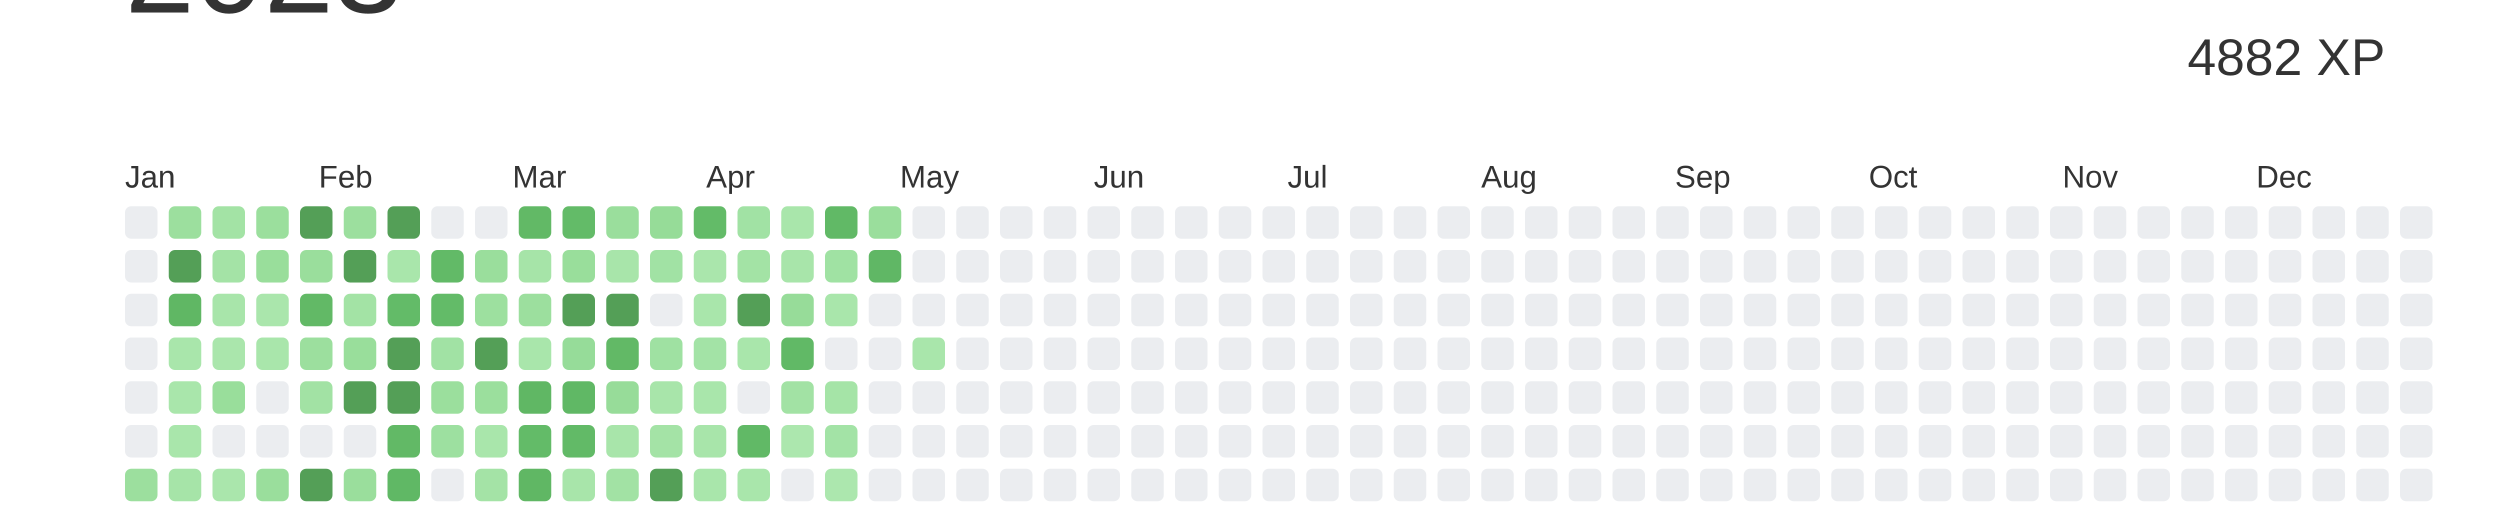
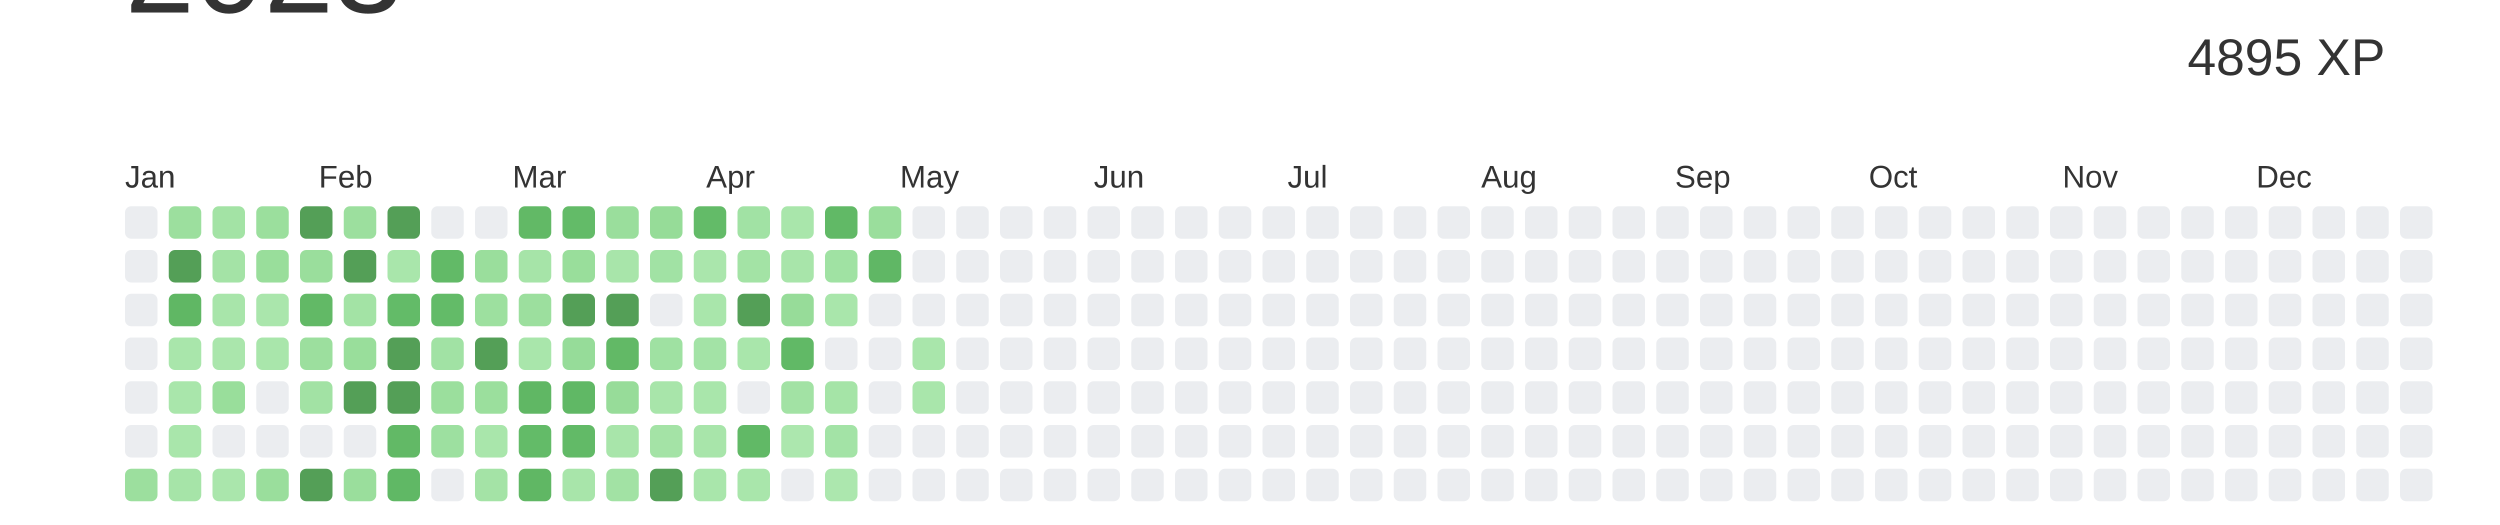
<svg xmlns="http://www.w3.org/2000/svg" baseProfile="full" height="42mm" version="1.1" viewBox="0,0,200,42" width="200mm">
  <defs />
  <rect fill="#ffffff" height="42" width="200" x="0" y="0" />
  <text alignment-baseline="hanging" fill="#333333" style="font-size:10.0px; font-family:Arial;" x="10" y="1">2023</text>
-   <text alignment-baseline="hanging" fill="#333333" style="font-size:4.125px; font-family:Arial;" x="175" y="6">4882 XP</text>
+   <text alignment-baseline="hanging" fill="#333333" style="font-size:4.125px; font-family:Arial;" x="175" y="6">4895 XP</text>
  <text fill="#333333" style="font-size:2.5px; font-family:Arial" x="10.0" y="15">Jan</text>
  <text fill="#333333" style="font-size:2.5px; font-family:Arial" x="25.5" y="15">Feb</text>
  <text fill="#333333" style="font-size:2.5px; font-family:Arial" x="41.0" y="15">Mar</text>
  <text fill="#333333" style="font-size:2.5px; font-family:Arial" x="56.5" y="15">Apr</text>
  <text fill="#333333" style="font-size:2.5px; font-family:Arial" x="72.0" y="15">May</text>
  <text fill="#333333" style="font-size:2.5px; font-family:Arial" x="87.5" y="15">Jun</text>
  <text fill="#333333" style="font-size:2.5px; font-family:Arial" x="103.0" y="15">Jul</text>
  <text fill="#333333" style="font-size:2.5px; font-family:Arial" x="118.5" y="15">Aug</text>
  <text fill="#333333" style="font-size:2.5px; font-family:Arial" x="134.0" y="15">Sep</text>
  <text fill="#333333" style="font-size:2.5px; font-family:Arial" x="149.5" y="15">Oct</text>
  <text fill="#333333" style="font-size:2.5px; font-family:Arial" x="165.0" y="15">Nov</text>
  <text fill="#333333" style="font-size:2.5px; font-family:Arial" x="180.5" y="15">Dec</text>
  <rect fill="#EBEDF0" height="2.6" rx="0.5" ry="0.5" width="2.6" x="10.0" y="16.5" />
  <rect fill="#EBEDF0" height="2.6" rx="0.5" ry="0.5" width="2.6" x="10.0" y="20.0" />
  <rect fill="#EBEDF0" height="2.6" rx="0.5" ry="0.5" width="2.6" x="10.0" y="23.5" />
  <rect fill="#EBEDF0" height="2.6" rx="0.5" ry="0.5" width="2.6" x="10.0" y="27.0" />
  <rect fill="#EBEDF0" height="2.6" rx="0.5" ry="0.5" width="2.6" x="10.0" y="30.5" />
  <rect fill="#EBEDF0" height="2.6" rx="0.5" ry="0.5" width="2.6" x="10.0" y="34.0" />
  <rect fill="#9cdf9e" height="2.6" rx="0.5" ry="0.5" width="2.6" x="10.0" y="37.5" />
  <rect fill="#9cdf9e" height="2.6" rx="0.5" ry="0.5" width="2.6" x="13.5" y="16.5" />
  <rect fill="#549F57" height="2.6" rx="0.5" ry="0.5" width="2.6" x="13.5" y="20.0" />
  <rect fill="#60b764" height="2.6" rx="0.5" ry="0.5" width="2.6" x="13.5" y="23.5" />
  <rect fill="#a9e6ab" height="2.6" rx="0.5" ry="0.5" width="2.6" x="13.5" y="27.0" />
  <rect fill="#a9e6ab" height="2.6" rx="0.5" ry="0.5" width="2.6" x="13.5" y="30.5" />
  <rect fill="#a9e6ab" height="2.6" rx="0.5" ry="0.5" width="2.6" x="13.5" y="34.0" />
  <rect fill="#a6e4a8" height="2.6" rx="0.5" ry="0.5" width="2.6" x="13.5" y="37.5" />
  <rect fill="#a3e3a5" height="2.6" rx="0.5" ry="0.5" width="2.6" x="17.0" y="16.5" />
  <rect fill="#a4e3a6" height="2.6" rx="0.5" ry="0.5" width="2.6" x="17.0" y="20.0" />
  <rect fill="#a8e5aa" height="2.6" rx="0.5" ry="0.5" width="2.6" x="17.0" y="23.5" />
  <rect fill="#aae6ac" height="2.6" rx="0.5" ry="0.5" width="2.6" x="17.0" y="27.0" />
  <rect fill="#99de9b" height="2.6" rx="0.5" ry="0.5" width="2.6" x="17.0" y="30.5" />
  <rect fill="#EBEDF0" height="2.6" rx="0.5" ry="0.5" width="2.6" x="17.0" y="34.0" />
  <rect fill="#aae6ac" height="2.6" rx="0.5" ry="0.5" width="2.6" x="17.0" y="37.5" />
  <rect fill="#9bdf9d" height="2.6" rx="0.5" ry="0.5" width="2.6" x="20.5" y="16.5" />
  <rect fill="#99de9b" height="2.6" rx="0.5" ry="0.5" width="2.6" x="20.5" y="20.0" />
  <rect fill="#aae6ac" height="2.6" rx="0.5" ry="0.5" width="2.6" x="20.5" y="23.5" />
  <rect fill="#a9e6ab" height="2.6" rx="0.5" ry="0.5" width="2.6" x="20.5" y="27.0" />
  <rect fill="#EBEDF0" height="2.6" rx="0.5" ry="0.5" width="2.6" x="20.5" y="30.5" />
  <rect fill="#EBEDF0" height="2.6" rx="0.5" ry="0.5" width="2.6" x="20.5" y="34.0" />
  <rect fill="#9ade9c" height="2.6" rx="0.5" ry="0.5" width="2.6" x="20.5" y="37.5" />
  <rect fill="#549F57" height="2.6" rx="0.5" ry="0.5" width="2.6" x="24.0" y="16.5" />
  <rect fill="#9ade9c" height="2.6" rx="0.5" ry="0.5" width="2.6" x="24.0" y="20.0" />
  <rect fill="#62b966" height="2.6" rx="0.5" ry="0.5" width="2.6" x="24.0" y="23.5" />
  <rect fill="#9cdf9e" height="2.6" rx="0.5" ry="0.5" width="2.6" x="24.0" y="27.0" />
  <rect fill="#a2e2a4" height="2.6" rx="0.5" ry="0.5" width="2.6" x="24.0" y="30.5" />
  <rect fill="#EBEDF0" height="2.6" rx="0.5" ry="0.5" width="2.6" x="24.0" y="34.0" />
  <rect fill="#549F57" height="2.6" rx="0.5" ry="0.5" width="2.6" x="24.0" y="37.5" />
  <rect fill="#9cdf9e" height="2.6" rx="0.5" ry="0.5" width="2.6" x="27.5" y="16.5" />
  <rect fill="#549F57" height="2.6" rx="0.5" ry="0.5" width="2.6" x="27.5" y="20.0" />
  <rect fill="#a3e3a5" height="2.6" rx="0.5" ry="0.5" width="2.6" x="27.5" y="23.5" />
  <rect fill="#99de9b" height="2.6" rx="0.5" ry="0.5" width="2.6" x="27.5" y="27.0" />
  <rect fill="#549F57" height="2.6" rx="0.5" ry="0.5" width="2.6" x="27.5" y="30.5" />
  <rect fill="#EBEDF0" height="2.6" rx="0.5" ry="0.5" width="2.6" x="27.5" y="34.0" />
  <rect fill="#9ade9c" height="2.6" rx="0.5" ry="0.5" width="2.6" x="27.5" y="37.5" />
  <rect fill="#549F57" height="2.6" rx="0.5" ry="0.5" width="2.6" x="31.0" y="16.5" />
  <rect fill="#a9e6ab" height="2.6" rx="0.5" ry="0.5" width="2.6" x="31.0" y="20.0" />
  <rect fill="#63bb68" height="2.6" rx="0.5" ry="0.5" width="2.6" x="31.0" y="23.5" />
  <rect fill="#549F57" height="2.6" rx="0.5" ry="0.5" width="2.6" x="31.0" y="27.0" />
  <rect fill="#549F57" height="2.6" rx="0.5" ry="0.5" width="2.6" x="31.0" y="30.5" />
  <rect fill="#62b966" height="2.6" rx="0.5" ry="0.5" width="2.6" x="31.0" y="34.0" />
  <rect fill="#60b865" height="2.6" rx="0.5" ry="0.5" width="2.6" x="31.0" y="37.5" />
  <rect fill="#EBEDF0" height="2.6" rx="0.5" ry="0.5" width="2.6" x="34.5" y="16.5" />
  <rect fill="#62ba67" height="2.6" rx="0.5" ry="0.5" width="2.6" x="34.5" y="20.0" />
  <rect fill="#63bb68" height="2.6" rx="0.5" ry="0.5" width="2.6" x="34.5" y="23.5" />
  <rect fill="#a1e2a4" height="2.6" rx="0.5" ry="0.5" width="2.6" x="34.5" y="27.0" />
  <rect fill="#9bdf9d" height="2.6" rx="0.5" ry="0.5" width="2.6" x="34.5" y="30.5" />
  <rect fill="#9de0a0" height="2.6" rx="0.5" ry="0.5" width="2.6" x="34.5" y="34.0" />
  <rect fill="#EBEDF0" height="2.6" rx="0.5" ry="0.5" width="2.6" x="34.5" y="37.5" />
  <rect fill="#EBEDF0" height="2.6" rx="0.5" ry="0.5" width="2.6" x="38.0" y="16.5" />
  <rect fill="#9ade9c" height="2.6" rx="0.5" ry="0.5" width="2.6" x="38.0" y="20.0" />
  <rect fill="#9de09f" height="2.6" rx="0.5" ry="0.5" width="2.6" x="38.0" y="23.5" />
  <rect fill="#549F57" height="2.6" rx="0.5" ry="0.5" width="2.6" x="38.0" y="27.0" />
  <rect fill="#9bdf9d" height="2.6" rx="0.5" ry="0.5" width="2.6" x="38.0" y="30.5" />
  <rect fill="#a9e6ab" height="2.6" rx="0.5" ry="0.5" width="2.6" x="38.0" y="34.0" />
  <rect fill="#a4e3a6" height="2.6" rx="0.5" ry="0.5" width="2.6" x="38.0" y="37.5" />
  <rect fill="#62b966" height="2.6" rx="0.5" ry="0.5" width="2.6" x="41.5" y="16.5" />
  <rect fill="#a6e4a8" height="2.6" rx="0.5" ry="0.5" width="2.6" x="41.5" y="20.0" />
  <rect fill="#9cdf9e" height="2.6" rx="0.5" ry="0.5" width="2.6" x="41.5" y="23.5" />
  <rect fill="#a9e6ab" height="2.6" rx="0.5" ry="0.5" width="2.6" x="41.5" y="27.0" />
  <rect fill="#60b764" height="2.6" rx="0.5" ry="0.5" width="2.6" x="41.5" y="30.5" />
  <rect fill="#63bb68" height="2.6" rx="0.5" ry="0.5" width="2.6" x="41.5" y="34.0" />
  <rect fill="#60b764" height="2.6" rx="0.5" ry="0.5" width="2.6" x="41.5" y="37.5" />
  <rect fill="#63bb68" height="2.6" rx="0.5" ry="0.5" width="2.6" x="45.0" y="16.5" />
  <rect fill="#99de9b" height="2.6" rx="0.5" ry="0.5" width="2.6" x="45.0" y="20.0" />
  <rect fill="#549F57" height="2.6" rx="0.5" ry="0.5" width="2.6" x="45.0" y="23.5" />
  <rect fill="#96dc99" height="2.6" rx="0.5" ry="0.5" width="2.6" x="45.0" y="27.0" />
  <rect fill="#60b865" height="2.6" rx="0.5" ry="0.5" width="2.6" x="45.0" y="30.5" />
  <rect fill="#62ba67" height="2.6" rx="0.5" ry="0.5" width="2.6" x="45.0" y="34.0" />
  <rect fill="#a8e5aa" height="2.6" rx="0.5" ry="0.5" width="2.6" x="45.0" y="37.5" />
  <rect fill="#9ade9c" height="2.6" rx="0.5" ry="0.5" width="2.6" x="48.5" y="16.5" />
  <rect fill="#a8e5aa" height="2.6" rx="0.5" ry="0.5" width="2.6" x="48.5" y="20.0" />
  <rect fill="#549F57" height="2.6" rx="0.5" ry="0.5" width="2.6" x="48.5" y="23.5" />
  <rect fill="#62b966" height="2.6" rx="0.5" ry="0.5" width="2.6" x="48.5" y="27.0" />
  <rect fill="#97dc99" height="2.6" rx="0.5" ry="0.5" width="2.6" x="48.5" y="30.5" />
  <rect fill="#a8e5aa" height="2.6" rx="0.5" ry="0.5" width="2.6" x="48.5" y="34.0" />
  <rect fill="#a2e2a4" height="2.6" rx="0.5" ry="0.5" width="2.6" x="48.5" y="37.5" />
  <rect fill="#96dc98" height="2.6" rx="0.5" ry="0.5" width="2.6" x="52.0" y="16.5" />
  <rect fill="#a1e2a4" height="2.6" rx="0.5" ry="0.5" width="2.6" x="52.0" y="20.0" />
  <rect fill="#EBEDF0" height="2.6" rx="0.5" ry="0.5" width="2.6" x="52.0" y="23.5" />
  <rect fill="#9fe1a2" height="2.6" rx="0.5" ry="0.5" width="2.6" x="52.0" y="27.0" />
  <rect fill="#a8e5aa" height="2.6" rx="0.5" ry="0.5" width="2.6" x="52.0" y="30.5" />
  <rect fill="#a4e3a6" height="2.6" rx="0.5" ry="0.5" width="2.6" x="52.0" y="34.0" />
  <rect fill="#549F57" height="2.6" rx="0.5" ry="0.5" width="2.6" x="52.0" y="37.5" />
  <rect fill="#63bb68" height="2.6" rx="0.5" ry="0.5" width="2.6" x="55.5" y="16.5" />
  <rect fill="#aae6ac" height="2.6" rx="0.5" ry="0.5" width="2.6" x="55.5" y="20.0" />
  <rect fill="#a9e6ab" height="2.6" rx="0.5" ry="0.5" width="2.6" x="55.5" y="23.5" />
  <rect fill="#a3e3a6" height="2.6" rx="0.5" ry="0.5" width="2.6" x="55.5" y="27.0" />
  <rect fill="#a9e6ab" height="2.6" rx="0.5" ry="0.5" width="2.6" x="55.5" y="30.5" />
  <rect fill="#a8e5aa" height="2.6" rx="0.5" ry="0.5" width="2.6" x="55.5" y="34.0" />
  <rect fill="#a9e6ab" height="2.6" rx="0.5" ry="0.5" width="2.6" x="55.5" y="37.5" />
  <rect fill="#a1e2a4" height="2.6" rx="0.5" ry="0.5" width="2.6" x="59.0" y="16.5" />
  <rect fill="#a3e3a5" height="2.6" rx="0.5" ry="0.5" width="2.6" x="59.0" y="20.0" />
  <rect fill="#549F57" height="2.6" rx="0.5" ry="0.5" width="2.6" x="59.0" y="23.5" />
  <rect fill="#a9e6ab" height="2.6" rx="0.5" ry="0.5" width="2.6" x="59.0" y="27.0" />
  <rect fill="#EBEDF0" height="2.6" rx="0.5" ry="0.5" width="2.6" x="59.0" y="30.5" />
  <rect fill="#61b966" height="2.6" rx="0.5" ry="0.5" width="2.6" x="59.0" y="34.0" />
  <rect fill="#a9e6ab" height="2.6" rx="0.5" ry="0.5" width="2.6" x="59.0" y="37.5" />
  <rect fill="#a9e6ab" height="2.6" rx="0.5" ry="0.5" width="2.6" x="62.5" y="16.5" />
  <rect fill="#a8e5aa" height="2.6" rx="0.5" ry="0.5" width="2.6" x="62.5" y="20.0" />
  <rect fill="#97dc99" height="2.6" rx="0.5" ry="0.5" width="2.6" x="62.5" y="23.5" />
  <rect fill="#61b966" height="2.6" rx="0.5" ry="0.5" width="2.6" x="62.5" y="27.0" />
  <rect fill="#a2e2a4" height="2.6" rx="0.5" ry="0.5" width="2.6" x="62.5" y="30.5" />
  <rect fill="#ace7ae" height="2.6" rx="0.5" ry="0.5" width="2.6" x="62.5" y="34.0" />
  <rect fill="#EBEDF0" height="2.6" rx="0.5" ry="0.5" width="2.6" x="62.5" y="37.5" />
  <rect fill="#61b966" height="2.6" rx="0.5" ry="0.5" width="2.6" x="66.0" y="16.5" />
  <rect fill="#a0e2a3" height="2.6" rx="0.5" ry="0.5" width="2.6" x="66.0" y="20.0" />
  <rect fill="#a9e6ab" height="2.6" rx="0.5" ry="0.5" width="2.6" x="66.0" y="23.5" />
  <rect fill="#EBEDF0" height="2.6" rx="0.5" ry="0.5" width="2.6" x="66.0" y="27.0" />
  <rect fill="#a5e4a7" height="2.6" rx="0.5" ry="0.5" width="2.6" x="66.0" y="30.5" />
  <rect fill="#a3e3a6" height="2.6" rx="0.5" ry="0.5" width="2.6" x="66.0" y="34.0" />
  <rect fill="#ace7ae" height="2.6" rx="0.5" ry="0.5" width="2.6" x="66.0" y="37.5" />
  <rect fill="#9ade9c" height="2.6" rx="0.5" ry="0.5" width="2.6" x="69.5" y="16.5" />
  <rect fill="#60b765" height="2.6" rx="0.5" ry="0.5" width="2.6" x="69.5" y="20.0" />
  <rect fill="#EBEDF0" height="2.6" rx="0.5" ry="0.5" width="2.6" x="69.5" y="23.5" />
  <rect fill="#EBEDF0" height="2.6" rx="0.5" ry="0.5" width="2.6" x="69.5" y="27.0" />
  <rect fill="#EBEDF0" height="2.6" rx="0.5" ry="0.5" width="2.6" x="69.5" y="30.5" />
  <rect fill="#EBEDF0" height="2.6" rx="0.5" ry="0.5" width="2.6" x="69.5" y="34.0" />
  <rect fill="#EBEDF0" height="2.6" rx="0.5" ry="0.5" width="2.6" x="69.5" y="37.5" />
  <rect fill="#EBEDF0" height="2.6" rx="0.5" ry="0.5" width="2.6" x="73.0" y="16.5" />
  <rect fill="#EBEDF0" height="2.6" rx="0.5" ry="0.5" width="2.6" x="73.0" y="20.0" />
  <rect fill="#EBEDF0" height="2.6" rx="0.5" ry="0.5" width="2.6" x="73.0" y="23.5" />
  <rect fill="#a9e6ab" height="2.6" rx="0.5" ry="0.5" width="2.6" x="73.0" y="27.0" />
-   <rect fill="#EBEDF0" height="2.6" rx="0.5" ry="0.5" width="2.6" x="73.0" y="30.5" />
+   <rect fill="#a9e6ab" height="2.6" rx="0.5" ry="0.5" width="2.6" x="73.0" y="30.5" />
  <rect fill="#EBEDF0" height="2.6" rx="0.5" ry="0.5" width="2.6" x="73.0" y="34.0" />
  <rect fill="#EBEDF0" height="2.6" rx="0.5" ry="0.5" width="2.6" x="73.0" y="37.5" />
  <rect fill="#EBEDF0" height="2.6" rx="0.5" ry="0.5" width="2.6" x="76.5" y="16.5" />
  <rect fill="#EBEDF0" height="2.6" rx="0.5" ry="0.5" width="2.6" x="76.5" y="20.0" />
  <rect fill="#EBEDF0" height="2.6" rx="0.5" ry="0.5" width="2.6" x="76.5" y="23.5" />
  <rect fill="#EBEDF0" height="2.6" rx="0.5" ry="0.5" width="2.6" x="76.5" y="27.0" />
  <rect fill="#EBEDF0" height="2.6" rx="0.5" ry="0.5" width="2.6" x="76.5" y="30.5" />
  <rect fill="#EBEDF0" height="2.6" rx="0.5" ry="0.5" width="2.6" x="76.5" y="34.0" />
  <rect fill="#EBEDF0" height="2.6" rx="0.5" ry="0.5" width="2.6" x="76.5" y="37.5" />
  <rect fill="#EBEDF0" height="2.6" rx="0.5" ry="0.5" width="2.6" x="80.0" y="16.5" />
  <rect fill="#EBEDF0" height="2.6" rx="0.5" ry="0.5" width="2.6" x="80.0" y="20.0" />
  <rect fill="#EBEDF0" height="2.6" rx="0.5" ry="0.5" width="2.6" x="80.0" y="23.5" />
  <rect fill="#EBEDF0" height="2.6" rx="0.5" ry="0.5" width="2.6" x="80.0" y="27.0" />
  <rect fill="#EBEDF0" height="2.6" rx="0.5" ry="0.5" width="2.6" x="80.0" y="30.5" />
  <rect fill="#EBEDF0" height="2.6" rx="0.5" ry="0.5" width="2.6" x="80.0" y="34.0" />
  <rect fill="#EBEDF0" height="2.6" rx="0.5" ry="0.5" width="2.6" x="80.0" y="37.5" />
  <rect fill="#EBEDF0" height="2.6" rx="0.5" ry="0.5" width="2.6" x="83.5" y="16.5" />
  <rect fill="#EBEDF0" height="2.6" rx="0.5" ry="0.5" width="2.6" x="83.5" y="20.0" />
  <rect fill="#EBEDF0" height="2.6" rx="0.5" ry="0.5" width="2.6" x="83.5" y="23.5" />
  <rect fill="#EBEDF0" height="2.6" rx="0.5" ry="0.5" width="2.6" x="83.5" y="27.0" />
  <rect fill="#EBEDF0" height="2.6" rx="0.5" ry="0.5" width="2.6" x="83.5" y="30.5" />
  <rect fill="#EBEDF0" height="2.6" rx="0.5" ry="0.5" width="2.6" x="83.5" y="34.0" />
  <rect fill="#EBEDF0" height="2.6" rx="0.5" ry="0.5" width="2.6" x="83.5" y="37.5" />
  <rect fill="#EBEDF0" height="2.6" rx="0.5" ry="0.5" width="2.6" x="87.0" y="16.5" />
  <rect fill="#EBEDF0" height="2.6" rx="0.5" ry="0.5" width="2.6" x="87.0" y="20.0" />
  <rect fill="#EBEDF0" height="2.6" rx="0.5" ry="0.5" width="2.6" x="87.0" y="23.5" />
  <rect fill="#EBEDF0" height="2.6" rx="0.5" ry="0.5" width="2.6" x="87.0" y="27.0" />
  <rect fill="#EBEDF0" height="2.6" rx="0.5" ry="0.5" width="2.6" x="87.0" y="30.5" />
  <rect fill="#EBEDF0" height="2.6" rx="0.5" ry="0.5" width="2.6" x="87.0" y="34.0" />
  <rect fill="#EBEDF0" height="2.6" rx="0.5" ry="0.5" width="2.6" x="87.0" y="37.5" />
  <rect fill="#EBEDF0" height="2.6" rx="0.5" ry="0.5" width="2.6" x="90.5" y="16.5" />
  <rect fill="#EBEDF0" height="2.6" rx="0.5" ry="0.5" width="2.6" x="90.5" y="20.0" />
  <rect fill="#EBEDF0" height="2.6" rx="0.5" ry="0.5" width="2.6" x="90.5" y="23.5" />
  <rect fill="#EBEDF0" height="2.6" rx="0.5" ry="0.5" width="2.6" x="90.5" y="27.0" />
  <rect fill="#EBEDF0" height="2.6" rx="0.5" ry="0.5" width="2.6" x="90.5" y="30.5" />
  <rect fill="#EBEDF0" height="2.6" rx="0.5" ry="0.5" width="2.6" x="90.5" y="34.0" />
  <rect fill="#EBEDF0" height="2.6" rx="0.5" ry="0.5" width="2.6" x="90.5" y="37.5" />
  <rect fill="#EBEDF0" height="2.6" rx="0.5" ry="0.5" width="2.6" x="94.0" y="16.5" />
  <rect fill="#EBEDF0" height="2.6" rx="0.5" ry="0.5" width="2.6" x="94.0" y="20.0" />
  <rect fill="#EBEDF0" height="2.6" rx="0.5" ry="0.5" width="2.6" x="94.0" y="23.5" />
  <rect fill="#EBEDF0" height="2.6" rx="0.5" ry="0.5" width="2.6" x="94.0" y="27.0" />
  <rect fill="#EBEDF0" height="2.6" rx="0.5" ry="0.5" width="2.6" x="94.0" y="30.5" />
  <rect fill="#EBEDF0" height="2.6" rx="0.5" ry="0.5" width="2.6" x="94.0" y="34.0" />
  <rect fill="#EBEDF0" height="2.6" rx="0.5" ry="0.5" width="2.6" x="94.0" y="37.5" />
  <rect fill="#EBEDF0" height="2.6" rx="0.5" ry="0.5" width="2.6" x="97.5" y="16.5" />
  <rect fill="#EBEDF0" height="2.6" rx="0.5" ry="0.5" width="2.6" x="97.5" y="20.0" />
  <rect fill="#EBEDF0" height="2.6" rx="0.5" ry="0.5" width="2.6" x="97.5" y="23.5" />
  <rect fill="#EBEDF0" height="2.6" rx="0.5" ry="0.5" width="2.6" x="97.5" y="27.0" />
  <rect fill="#EBEDF0" height="2.6" rx="0.5" ry="0.5" width="2.6" x="97.5" y="30.5" />
  <rect fill="#EBEDF0" height="2.6" rx="0.5" ry="0.5" width="2.6" x="97.5" y="34.0" />
  <rect fill="#EBEDF0" height="2.6" rx="0.5" ry="0.5" width="2.6" x="97.5" y="37.5" />
  <rect fill="#EBEDF0" height="2.6" rx="0.5" ry="0.5" width="2.6" x="101.0" y="16.5" />
  <rect fill="#EBEDF0" height="2.6" rx="0.5" ry="0.5" width="2.6" x="101.0" y="20.0" />
  <rect fill="#EBEDF0" height="2.6" rx="0.5" ry="0.5" width="2.6" x="101.0" y="23.5" />
  <rect fill="#EBEDF0" height="2.6" rx="0.5" ry="0.5" width="2.6" x="101.0" y="27.0" />
  <rect fill="#EBEDF0" height="2.6" rx="0.5" ry="0.5" width="2.6" x="101.0" y="30.5" />
  <rect fill="#EBEDF0" height="2.6" rx="0.5" ry="0.5" width="2.6" x="101.0" y="34.0" />
  <rect fill="#EBEDF0" height="2.6" rx="0.5" ry="0.5" width="2.6" x="101.0" y="37.5" />
  <rect fill="#EBEDF0" height="2.6" rx="0.5" ry="0.5" width="2.6" x="104.5" y="16.5" />
  <rect fill="#EBEDF0" height="2.6" rx="0.5" ry="0.5" width="2.6" x="104.5" y="20.0" />
  <rect fill="#EBEDF0" height="2.6" rx="0.5" ry="0.5" width="2.6" x="104.5" y="23.5" />
  <rect fill="#EBEDF0" height="2.6" rx="0.5" ry="0.5" width="2.6" x="104.5" y="27.0" />
  <rect fill="#EBEDF0" height="2.6" rx="0.5" ry="0.5" width="2.6" x="104.5" y="30.5" />
  <rect fill="#EBEDF0" height="2.6" rx="0.5" ry="0.5" width="2.6" x="104.5" y="34.0" />
  <rect fill="#EBEDF0" height="2.6" rx="0.5" ry="0.5" width="2.6" x="104.5" y="37.5" />
  <rect fill="#EBEDF0" height="2.6" rx="0.5" ry="0.5" width="2.6" x="108.0" y="16.5" />
  <rect fill="#EBEDF0" height="2.6" rx="0.5" ry="0.5" width="2.6" x="108.0" y="20.0" />
  <rect fill="#EBEDF0" height="2.6" rx="0.5" ry="0.5" width="2.6" x="108.0" y="23.5" />
  <rect fill="#EBEDF0" height="2.6" rx="0.5" ry="0.5" width="2.6" x="108.0" y="27.0" />
  <rect fill="#EBEDF0" height="2.6" rx="0.5" ry="0.5" width="2.6" x="108.0" y="30.5" />
  <rect fill="#EBEDF0" height="2.6" rx="0.5" ry="0.5" width="2.6" x="108.0" y="34.0" />
  <rect fill="#EBEDF0" height="2.6" rx="0.5" ry="0.5" width="2.6" x="108.0" y="37.5" />
  <rect fill="#EBEDF0" height="2.6" rx="0.5" ry="0.5" width="2.6" x="111.5" y="16.5" />
  <rect fill="#EBEDF0" height="2.6" rx="0.5" ry="0.5" width="2.6" x="111.5" y="20.0" />
  <rect fill="#EBEDF0" height="2.6" rx="0.5" ry="0.5" width="2.6" x="111.5" y="23.5" />
  <rect fill="#EBEDF0" height="2.6" rx="0.5" ry="0.5" width="2.6" x="111.5" y="27.0" />
  <rect fill="#EBEDF0" height="2.6" rx="0.5" ry="0.5" width="2.6" x="111.5" y="30.5" />
  <rect fill="#EBEDF0" height="2.6" rx="0.5" ry="0.5" width="2.6" x="111.5" y="34.0" />
  <rect fill="#EBEDF0" height="2.6" rx="0.5" ry="0.5" width="2.6" x="111.5" y="37.5" />
  <rect fill="#EBEDF0" height="2.6" rx="0.5" ry="0.5" width="2.6" x="115.0" y="16.5" />
  <rect fill="#EBEDF0" height="2.6" rx="0.5" ry="0.5" width="2.6" x="115.0" y="20.0" />
  <rect fill="#EBEDF0" height="2.6" rx="0.5" ry="0.5" width="2.6" x="115.0" y="23.5" />
  <rect fill="#EBEDF0" height="2.6" rx="0.5" ry="0.5" width="2.6" x="115.0" y="27.0" />
  <rect fill="#EBEDF0" height="2.6" rx="0.5" ry="0.5" width="2.6" x="115.0" y="30.5" />
  <rect fill="#EBEDF0" height="2.6" rx="0.5" ry="0.5" width="2.6" x="115.0" y="34.0" />
  <rect fill="#EBEDF0" height="2.6" rx="0.5" ry="0.5" width="2.6" x="115.0" y="37.5" />
  <rect fill="#EBEDF0" height="2.6" rx="0.5" ry="0.5" width="2.6" x="118.5" y="16.5" />
  <rect fill="#EBEDF0" height="2.6" rx="0.5" ry="0.5" width="2.6" x="118.5" y="20.0" />
  <rect fill="#EBEDF0" height="2.6" rx="0.5" ry="0.5" width="2.6" x="118.5" y="23.5" />
  <rect fill="#EBEDF0" height="2.6" rx="0.5" ry="0.5" width="2.6" x="118.5" y="27.0" />
  <rect fill="#EBEDF0" height="2.6" rx="0.5" ry="0.5" width="2.6" x="118.5" y="30.5" />
  <rect fill="#EBEDF0" height="2.6" rx="0.5" ry="0.5" width="2.6" x="118.5" y="34.0" />
  <rect fill="#EBEDF0" height="2.6" rx="0.5" ry="0.5" width="2.6" x="118.5" y="37.5" />
  <rect fill="#EBEDF0" height="2.6" rx="0.5" ry="0.5" width="2.6" x="122.0" y="16.5" />
  <rect fill="#EBEDF0" height="2.6" rx="0.5" ry="0.5" width="2.6" x="122.0" y="20.0" />
  <rect fill="#EBEDF0" height="2.6" rx="0.5" ry="0.5" width="2.6" x="122.0" y="23.5" />
  <rect fill="#EBEDF0" height="2.6" rx="0.5" ry="0.5" width="2.6" x="122.0" y="27.0" />
  <rect fill="#EBEDF0" height="2.6" rx="0.5" ry="0.5" width="2.6" x="122.0" y="30.5" />
  <rect fill="#EBEDF0" height="2.6" rx="0.5" ry="0.5" width="2.6" x="122.0" y="34.0" />
  <rect fill="#EBEDF0" height="2.6" rx="0.5" ry="0.5" width="2.6" x="122.0" y="37.5" />
  <rect fill="#EBEDF0" height="2.6" rx="0.5" ry="0.5" width="2.6" x="125.5" y="16.5" />
  <rect fill="#EBEDF0" height="2.6" rx="0.5" ry="0.5" width="2.6" x="125.5" y="20.0" />
  <rect fill="#EBEDF0" height="2.6" rx="0.5" ry="0.5" width="2.6" x="125.5" y="23.5" />
  <rect fill="#EBEDF0" height="2.6" rx="0.5" ry="0.5" width="2.6" x="125.5" y="27.0" />
  <rect fill="#EBEDF0" height="2.6" rx="0.5" ry="0.5" width="2.6" x="125.5" y="30.5" />
  <rect fill="#EBEDF0" height="2.6" rx="0.5" ry="0.5" width="2.6" x="125.5" y="34.0" />
  <rect fill="#EBEDF0" height="2.6" rx="0.5" ry="0.5" width="2.6" x="125.5" y="37.5" />
  <rect fill="#EBEDF0" height="2.6" rx="0.5" ry="0.5" width="2.6" x="129.0" y="16.5" />
  <rect fill="#EBEDF0" height="2.6" rx="0.5" ry="0.5" width="2.6" x="129.0" y="20.0" />
  <rect fill="#EBEDF0" height="2.6" rx="0.5" ry="0.5" width="2.6" x="129.0" y="23.5" />
  <rect fill="#EBEDF0" height="2.6" rx="0.5" ry="0.5" width="2.6" x="129.0" y="27.0" />
  <rect fill="#EBEDF0" height="2.6" rx="0.5" ry="0.5" width="2.6" x="129.0" y="30.5" />
  <rect fill="#EBEDF0" height="2.6" rx="0.5" ry="0.5" width="2.6" x="129.0" y="34.0" />
  <rect fill="#EBEDF0" height="2.6" rx="0.5" ry="0.5" width="2.6" x="129.0" y="37.5" />
  <rect fill="#EBEDF0" height="2.6" rx="0.5" ry="0.5" width="2.6" x="132.5" y="16.5" />
  <rect fill="#EBEDF0" height="2.6" rx="0.5" ry="0.5" width="2.6" x="132.5" y="20.0" />
  <rect fill="#EBEDF0" height="2.6" rx="0.5" ry="0.5" width="2.6" x="132.5" y="23.5" />
  <rect fill="#EBEDF0" height="2.6" rx="0.5" ry="0.5" width="2.6" x="132.5" y="27.0" />
  <rect fill="#EBEDF0" height="2.6" rx="0.5" ry="0.5" width="2.6" x="132.5" y="30.5" />
  <rect fill="#EBEDF0" height="2.6" rx="0.5" ry="0.5" width="2.6" x="132.5" y="34.0" />
  <rect fill="#EBEDF0" height="2.6" rx="0.5" ry="0.5" width="2.6" x="132.5" y="37.5" />
  <rect fill="#EBEDF0" height="2.6" rx="0.5" ry="0.5" width="2.6" x="136.0" y="16.5" />
  <rect fill="#EBEDF0" height="2.6" rx="0.5" ry="0.5" width="2.6" x="136.0" y="20.0" />
  <rect fill="#EBEDF0" height="2.6" rx="0.5" ry="0.5" width="2.6" x="136.0" y="23.5" />
  <rect fill="#EBEDF0" height="2.6" rx="0.5" ry="0.5" width="2.6" x="136.0" y="27.0" />
  <rect fill="#EBEDF0" height="2.6" rx="0.5" ry="0.5" width="2.6" x="136.0" y="30.5" />
  <rect fill="#EBEDF0" height="2.6" rx="0.5" ry="0.5" width="2.6" x="136.0" y="34.0" />
  <rect fill="#EBEDF0" height="2.6" rx="0.5" ry="0.5" width="2.6" x="136.0" y="37.5" />
  <rect fill="#EBEDF0" height="2.6" rx="0.5" ry="0.5" width="2.6" x="139.5" y="16.5" />
  <rect fill="#EBEDF0" height="2.6" rx="0.5" ry="0.5" width="2.6" x="139.5" y="20.0" />
  <rect fill="#EBEDF0" height="2.6" rx="0.5" ry="0.5" width="2.6" x="139.5" y="23.5" />
  <rect fill="#EBEDF0" height="2.6" rx="0.5" ry="0.5" width="2.6" x="139.5" y="27.0" />
  <rect fill="#EBEDF0" height="2.6" rx="0.5" ry="0.5" width="2.6" x="139.5" y="30.5" />
  <rect fill="#EBEDF0" height="2.6" rx="0.5" ry="0.5" width="2.6" x="139.5" y="34.0" />
  <rect fill="#EBEDF0" height="2.6" rx="0.5" ry="0.5" width="2.6" x="139.5" y="37.5" />
  <rect fill="#EBEDF0" height="2.6" rx="0.5" ry="0.5" width="2.6" x="143.0" y="16.5" />
  <rect fill="#EBEDF0" height="2.6" rx="0.5" ry="0.5" width="2.6" x="143.0" y="20.0" />
  <rect fill="#EBEDF0" height="2.6" rx="0.5" ry="0.5" width="2.6" x="143.0" y="23.5" />
  <rect fill="#EBEDF0" height="2.6" rx="0.5" ry="0.5" width="2.6" x="143.0" y="27.0" />
  <rect fill="#EBEDF0" height="2.6" rx="0.5" ry="0.5" width="2.6" x="143.0" y="30.5" />
  <rect fill="#EBEDF0" height="2.6" rx="0.5" ry="0.5" width="2.6" x="143.0" y="34.0" />
  <rect fill="#EBEDF0" height="2.6" rx="0.5" ry="0.5" width="2.6" x="143.0" y="37.5" />
  <rect fill="#EBEDF0" height="2.6" rx="0.5" ry="0.5" width="2.6" x="146.5" y="16.5" />
  <rect fill="#EBEDF0" height="2.6" rx="0.5" ry="0.5" width="2.6" x="146.5" y="20.0" />
  <rect fill="#EBEDF0" height="2.6" rx="0.5" ry="0.5" width="2.6" x="146.5" y="23.5" />
  <rect fill="#EBEDF0" height="2.6" rx="0.5" ry="0.5" width="2.6" x="146.5" y="27.0" />
  <rect fill="#EBEDF0" height="2.6" rx="0.5" ry="0.5" width="2.6" x="146.5" y="30.5" />
  <rect fill="#EBEDF0" height="2.6" rx="0.5" ry="0.5" width="2.6" x="146.5" y="34.0" />
  <rect fill="#EBEDF0" height="2.6" rx="0.5" ry="0.5" width="2.6" x="146.5" y="37.5" />
  <rect fill="#EBEDF0" height="2.6" rx="0.5" ry="0.5" width="2.6" x="150.0" y="16.5" />
  <rect fill="#EBEDF0" height="2.6" rx="0.5" ry="0.5" width="2.6" x="150.0" y="20.0" />
  <rect fill="#EBEDF0" height="2.6" rx="0.5" ry="0.5" width="2.6" x="150.0" y="23.5" />
  <rect fill="#EBEDF0" height="2.6" rx="0.5" ry="0.5" width="2.6" x="150.0" y="27.0" />
  <rect fill="#EBEDF0" height="2.6" rx="0.5" ry="0.5" width="2.6" x="150.0" y="30.5" />
  <rect fill="#EBEDF0" height="2.6" rx="0.5" ry="0.5" width="2.6" x="150.0" y="34.0" />
  <rect fill="#EBEDF0" height="2.6" rx="0.5" ry="0.5" width="2.6" x="150.0" y="37.5" />
  <rect fill="#EBEDF0" height="2.6" rx="0.5" ry="0.5" width="2.6" x="153.5" y="16.5" />
  <rect fill="#EBEDF0" height="2.6" rx="0.5" ry="0.5" width="2.6" x="153.5" y="20.0" />
  <rect fill="#EBEDF0" height="2.6" rx="0.5" ry="0.5" width="2.6" x="153.5" y="23.5" />
  <rect fill="#EBEDF0" height="2.6" rx="0.5" ry="0.5" width="2.6" x="153.5" y="27.0" />
  <rect fill="#EBEDF0" height="2.6" rx="0.5" ry="0.5" width="2.6" x="153.5" y="30.5" />
  <rect fill="#EBEDF0" height="2.6" rx="0.5" ry="0.5" width="2.6" x="153.5" y="34.0" />
  <rect fill="#EBEDF0" height="2.6" rx="0.5" ry="0.5" width="2.6" x="153.5" y="37.5" />
  <rect fill="#EBEDF0" height="2.6" rx="0.5" ry="0.5" width="2.6" x="157.0" y="16.5" />
  <rect fill="#EBEDF0" height="2.6" rx="0.5" ry="0.5" width="2.6" x="157.0" y="20.0" />
  <rect fill="#EBEDF0" height="2.6" rx="0.5" ry="0.5" width="2.6" x="157.0" y="23.5" />
  <rect fill="#EBEDF0" height="2.6" rx="0.5" ry="0.5" width="2.6" x="157.0" y="27.0" />
  <rect fill="#EBEDF0" height="2.6" rx="0.5" ry="0.5" width="2.6" x="157.0" y="30.5" />
  <rect fill="#EBEDF0" height="2.6" rx="0.5" ry="0.5" width="2.6" x="157.0" y="34.0" />
  <rect fill="#EBEDF0" height="2.6" rx="0.5" ry="0.5" width="2.6" x="157.0" y="37.5" />
  <rect fill="#EBEDF0" height="2.6" rx="0.5" ry="0.5" width="2.6" x="160.5" y="16.5" />
  <rect fill="#EBEDF0" height="2.6" rx="0.5" ry="0.5" width="2.6" x="160.5" y="20.0" />
  <rect fill="#EBEDF0" height="2.6" rx="0.5" ry="0.5" width="2.6" x="160.5" y="23.5" />
  <rect fill="#EBEDF0" height="2.6" rx="0.5" ry="0.5" width="2.6" x="160.5" y="27.0" />
  <rect fill="#EBEDF0" height="2.6" rx="0.5" ry="0.5" width="2.6" x="160.5" y="30.5" />
  <rect fill="#EBEDF0" height="2.6" rx="0.5" ry="0.5" width="2.6" x="160.5" y="34.0" />
  <rect fill="#EBEDF0" height="2.6" rx="0.5" ry="0.5" width="2.6" x="160.5" y="37.5" />
  <rect fill="#EBEDF0" height="2.6" rx="0.5" ry="0.5" width="2.6" x="164.0" y="16.5" />
  <rect fill="#EBEDF0" height="2.6" rx="0.5" ry="0.5" width="2.6" x="164.0" y="20.0" />
  <rect fill="#EBEDF0" height="2.6" rx="0.5" ry="0.5" width="2.6" x="164.0" y="23.5" />
  <rect fill="#EBEDF0" height="2.6" rx="0.5" ry="0.5" width="2.6" x="164.0" y="27.0" />
  <rect fill="#EBEDF0" height="2.6" rx="0.5" ry="0.5" width="2.6" x="164.0" y="30.5" />
  <rect fill="#EBEDF0" height="2.6" rx="0.5" ry="0.5" width="2.6" x="164.0" y="34.0" />
  <rect fill="#EBEDF0" height="2.6" rx="0.5" ry="0.5" width="2.6" x="164.0" y="37.5" />
  <rect fill="#EBEDF0" height="2.6" rx="0.5" ry="0.5" width="2.6" x="167.5" y="16.5" />
  <rect fill="#EBEDF0" height="2.6" rx="0.5" ry="0.5" width="2.6" x="167.5" y="20.0" />
  <rect fill="#EBEDF0" height="2.6" rx="0.5" ry="0.5" width="2.6" x="167.5" y="23.5" />
  <rect fill="#EBEDF0" height="2.6" rx="0.5" ry="0.5" width="2.6" x="167.5" y="27.0" />
  <rect fill="#EBEDF0" height="2.6" rx="0.5" ry="0.5" width="2.6" x="167.5" y="30.5" />
  <rect fill="#EBEDF0" height="2.6" rx="0.5" ry="0.5" width="2.6" x="167.5" y="34.0" />
  <rect fill="#EBEDF0" height="2.6" rx="0.5" ry="0.5" width="2.6" x="167.5" y="37.5" />
  <rect fill="#EBEDF0" height="2.6" rx="0.5" ry="0.5" width="2.6" x="171.0" y="16.5" />
  <rect fill="#EBEDF0" height="2.6" rx="0.5" ry="0.5" width="2.6" x="171.0" y="20.0" />
  <rect fill="#EBEDF0" height="2.6" rx="0.5" ry="0.5" width="2.6" x="171.0" y="23.5" />
  <rect fill="#EBEDF0" height="2.6" rx="0.5" ry="0.5" width="2.6" x="171.0" y="27.0" />
  <rect fill="#EBEDF0" height="2.6" rx="0.5" ry="0.5" width="2.6" x="171.0" y="30.5" />
  <rect fill="#EBEDF0" height="2.6" rx="0.5" ry="0.5" width="2.6" x="171.0" y="34.0" />
  <rect fill="#EBEDF0" height="2.6" rx="0.5" ry="0.5" width="2.6" x="171.0" y="37.5" />
  <rect fill="#EBEDF0" height="2.6" rx="0.5" ry="0.5" width="2.6" x="174.5" y="16.5" />
  <rect fill="#EBEDF0" height="2.6" rx="0.5" ry="0.5" width="2.6" x="174.5" y="20.0" />
  <rect fill="#EBEDF0" height="2.6" rx="0.5" ry="0.5" width="2.6" x="174.5" y="23.5" />
  <rect fill="#EBEDF0" height="2.6" rx="0.5" ry="0.5" width="2.6" x="174.5" y="27.0" />
  <rect fill="#EBEDF0" height="2.6" rx="0.5" ry="0.5" width="2.6" x="174.5" y="30.5" />
  <rect fill="#EBEDF0" height="2.6" rx="0.5" ry="0.5" width="2.6" x="174.5" y="34.0" />
  <rect fill="#EBEDF0" height="2.6" rx="0.5" ry="0.5" width="2.6" x="174.5" y="37.5" />
  <rect fill="#EBEDF0" height="2.6" rx="0.5" ry="0.5" width="2.6" x="178.0" y="16.5" />
  <rect fill="#EBEDF0" height="2.6" rx="0.5" ry="0.5" width="2.6" x="178.0" y="20.0" />
  <rect fill="#EBEDF0" height="2.6" rx="0.5" ry="0.5" width="2.6" x="178.0" y="23.5" />
  <rect fill="#EBEDF0" height="2.6" rx="0.5" ry="0.5" width="2.6" x="178.0" y="27.0" />
  <rect fill="#EBEDF0" height="2.6" rx="0.5" ry="0.5" width="2.6" x="178.0" y="30.5" />
  <rect fill="#EBEDF0" height="2.6" rx="0.5" ry="0.5" width="2.6" x="178.0" y="34.0" />
  <rect fill="#EBEDF0" height="2.6" rx="0.5" ry="0.5" width="2.6" x="178.0" y="37.5" />
  <rect fill="#EBEDF0" height="2.6" rx="0.5" ry="0.5" width="2.6" x="181.5" y="16.5" />
  <rect fill="#EBEDF0" height="2.6" rx="0.5" ry="0.5" width="2.6" x="181.5" y="20.0" />
  <rect fill="#EBEDF0" height="2.6" rx="0.5" ry="0.5" width="2.6" x="181.5" y="23.5" />
  <rect fill="#EBEDF0" height="2.6" rx="0.5" ry="0.5" width="2.6" x="181.5" y="27.0" />
  <rect fill="#EBEDF0" height="2.6" rx="0.5" ry="0.5" width="2.6" x="181.5" y="30.5" />
  <rect fill="#EBEDF0" height="2.6" rx="0.5" ry="0.5" width="2.6" x="181.5" y="34.0" />
  <rect fill="#EBEDF0" height="2.6" rx="0.5" ry="0.5" width="2.6" x="181.5" y="37.5" />
  <rect fill="#EBEDF0" height="2.6" rx="0.5" ry="0.5" width="2.6" x="185.0" y="16.5" />
  <rect fill="#EBEDF0" height="2.6" rx="0.5" ry="0.5" width="2.6" x="185.0" y="20.0" />
  <rect fill="#EBEDF0" height="2.6" rx="0.5" ry="0.5" width="2.6" x="185.0" y="23.5" />
  <rect fill="#EBEDF0" height="2.6" rx="0.5" ry="0.5" width="2.6" x="185.0" y="27.0" />
  <rect fill="#EBEDF0" height="2.6" rx="0.5" ry="0.5" width="2.6" x="185.0" y="30.5" />
  <rect fill="#EBEDF0" height="2.6" rx="0.5" ry="0.5" width="2.6" x="185.0" y="34.0" />
  <rect fill="#EBEDF0" height="2.6" rx="0.5" ry="0.5" width="2.6" x="185.0" y="37.5" />
  <rect fill="#EBEDF0" height="2.6" rx="0.5" ry="0.5" width="2.6" x="188.5" y="16.5" />
  <rect fill="#EBEDF0" height="2.6" rx="0.5" ry="0.5" width="2.6" x="188.5" y="20.0" />
  <rect fill="#EBEDF0" height="2.6" rx="0.5" ry="0.5" width="2.6" x="188.5" y="23.5" />
  <rect fill="#EBEDF0" height="2.6" rx="0.5" ry="0.5" width="2.6" x="188.5" y="27.0" />
  <rect fill="#EBEDF0" height="2.6" rx="0.5" ry="0.5" width="2.6" x="188.5" y="30.5" />
  <rect fill="#EBEDF0" height="2.6" rx="0.5" ry="0.5" width="2.6" x="188.5" y="34.0" />
  <rect fill="#EBEDF0" height="2.6" rx="0.5" ry="0.5" width="2.6" x="188.5" y="37.5" />
  <rect fill="#EBEDF0" height="2.6" rx="0.5" ry="0.5" width="2.6" x="192.0" y="16.5" />
  <rect fill="#EBEDF0" height="2.6" rx="0.5" ry="0.5" width="2.6" x="192.0" y="20.0" />
  <rect fill="#EBEDF0" height="2.6" rx="0.5" ry="0.5" width="2.6" x="192.0" y="23.5" />
  <rect fill="#EBEDF0" height="2.6" rx="0.5" ry="0.5" width="2.6" x="192.0" y="27.0" />
  <rect fill="#EBEDF0" height="2.6" rx="0.5" ry="0.5" width="2.6" x="192.0" y="30.5" />
  <rect fill="#EBEDF0" height="2.6" rx="0.5" ry="0.5" width="2.6" x="192.0" y="34.0" />
  <rect fill="#EBEDF0" height="2.6" rx="0.5" ry="0.5" width="2.6" x="192.0" y="37.5" />
</svg>
